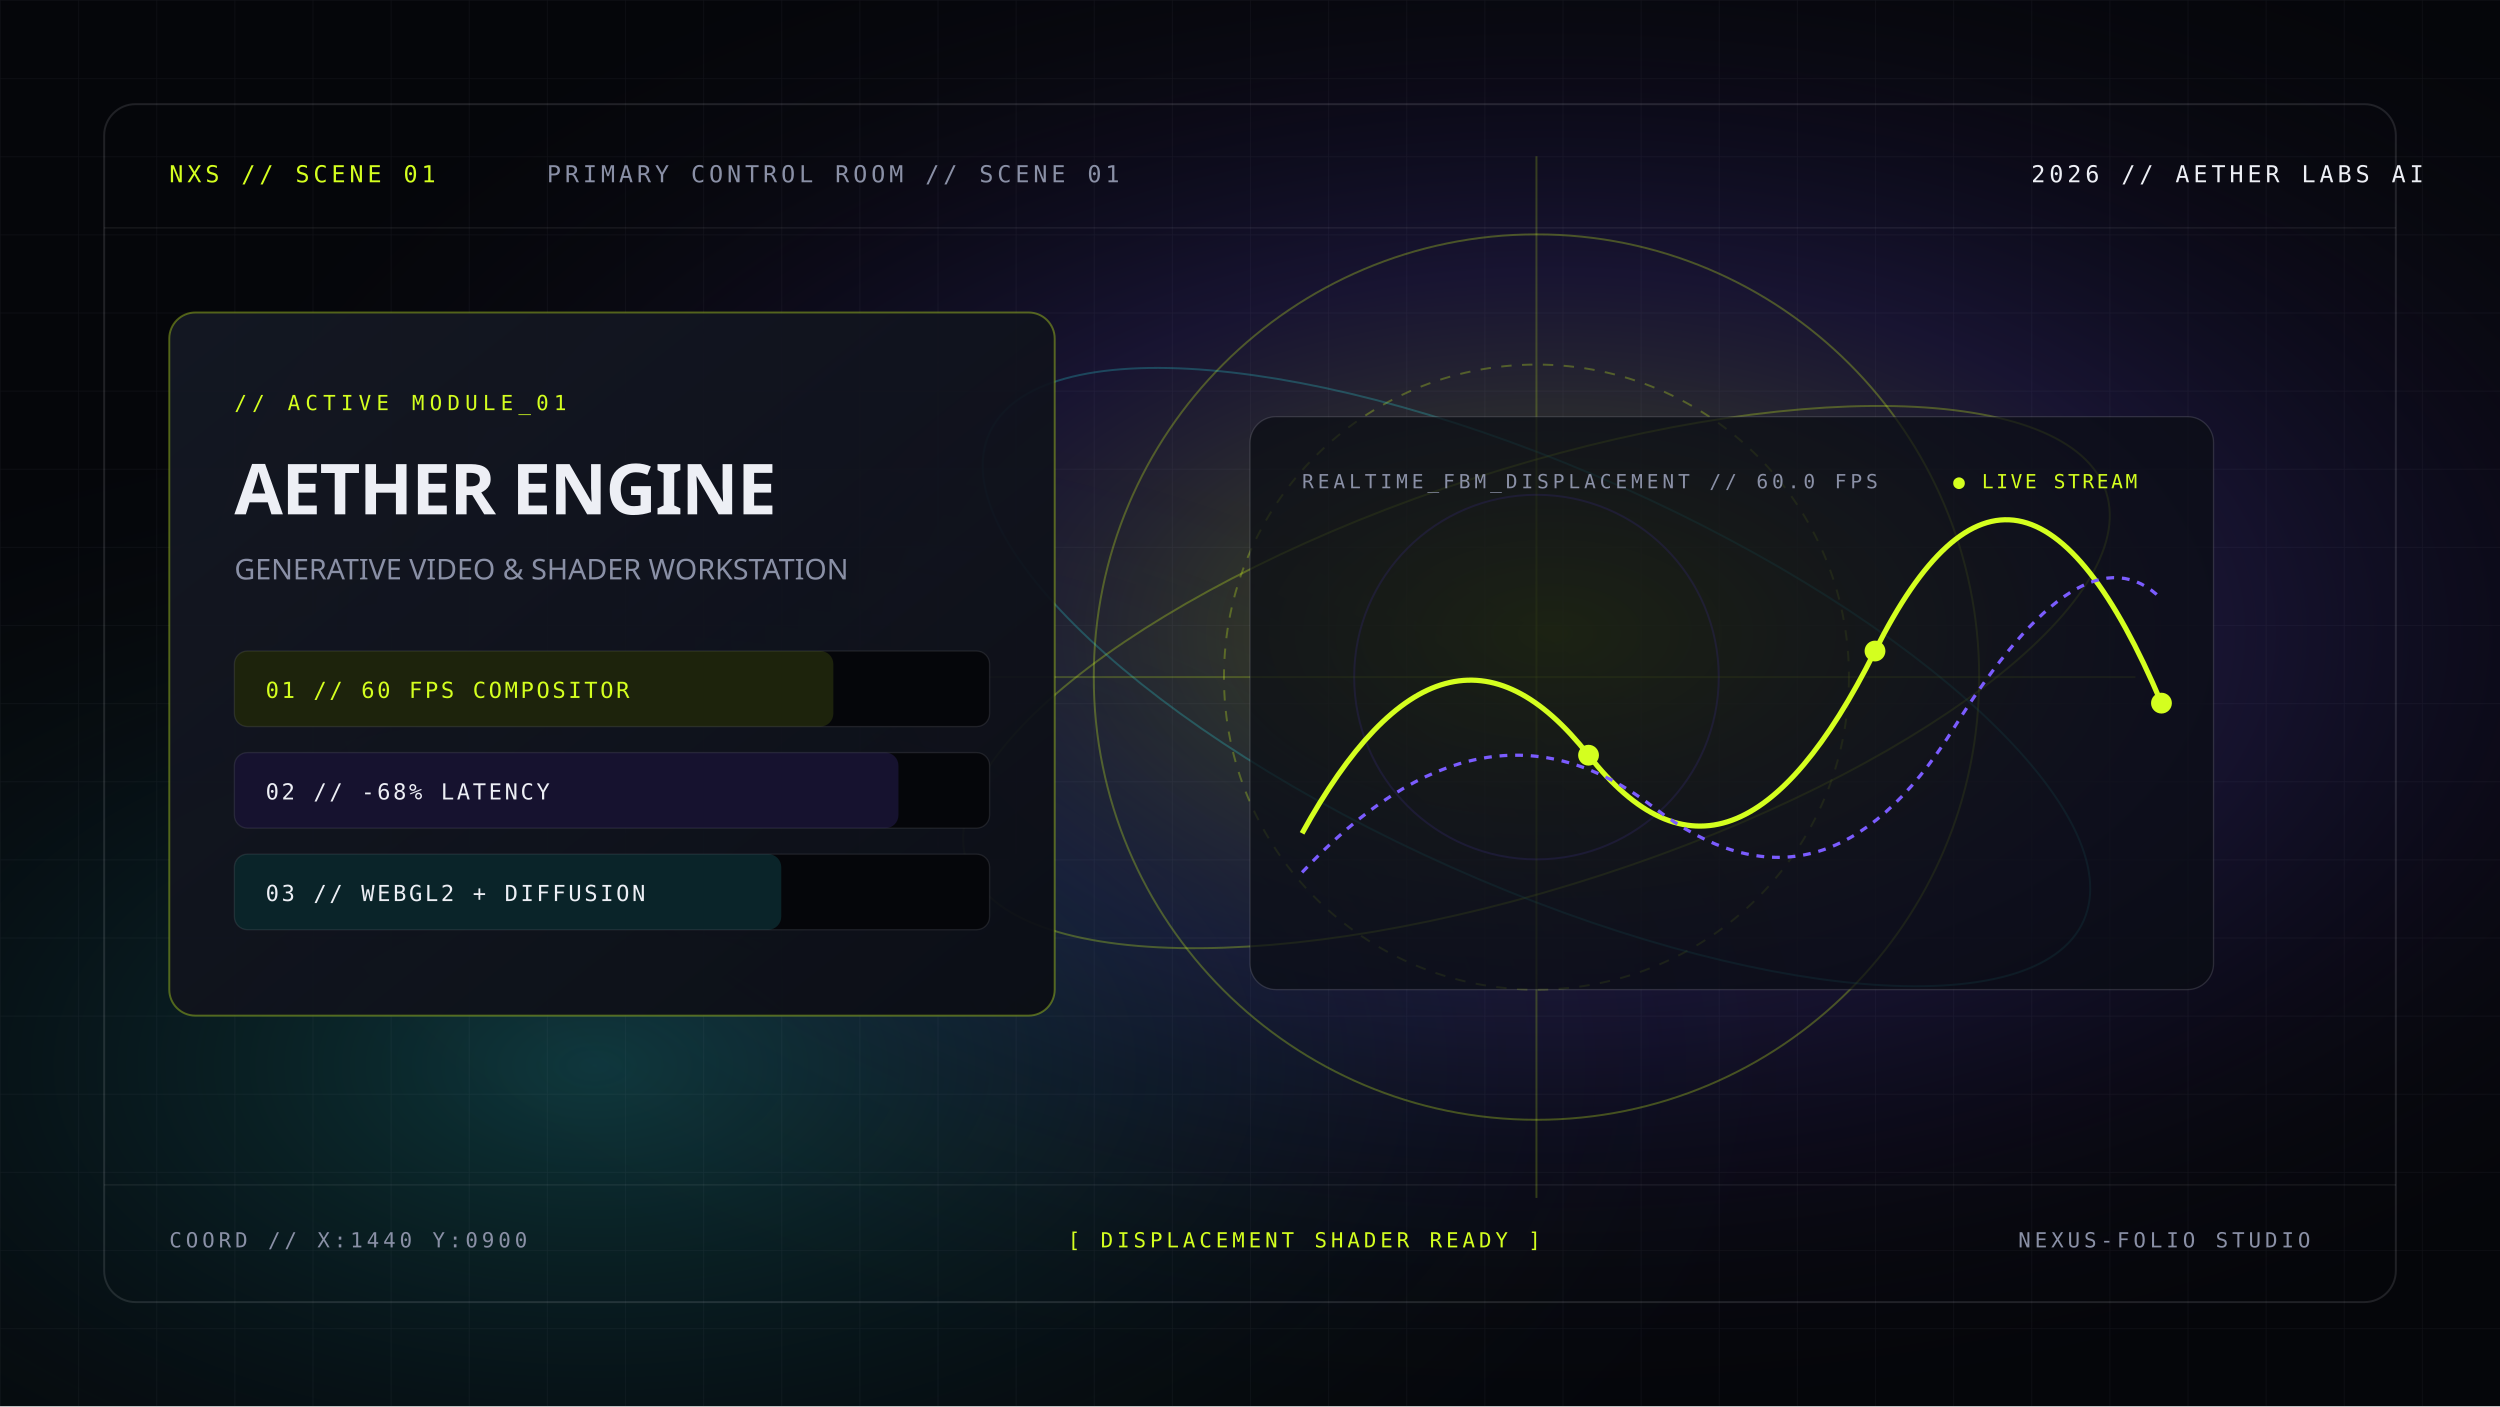
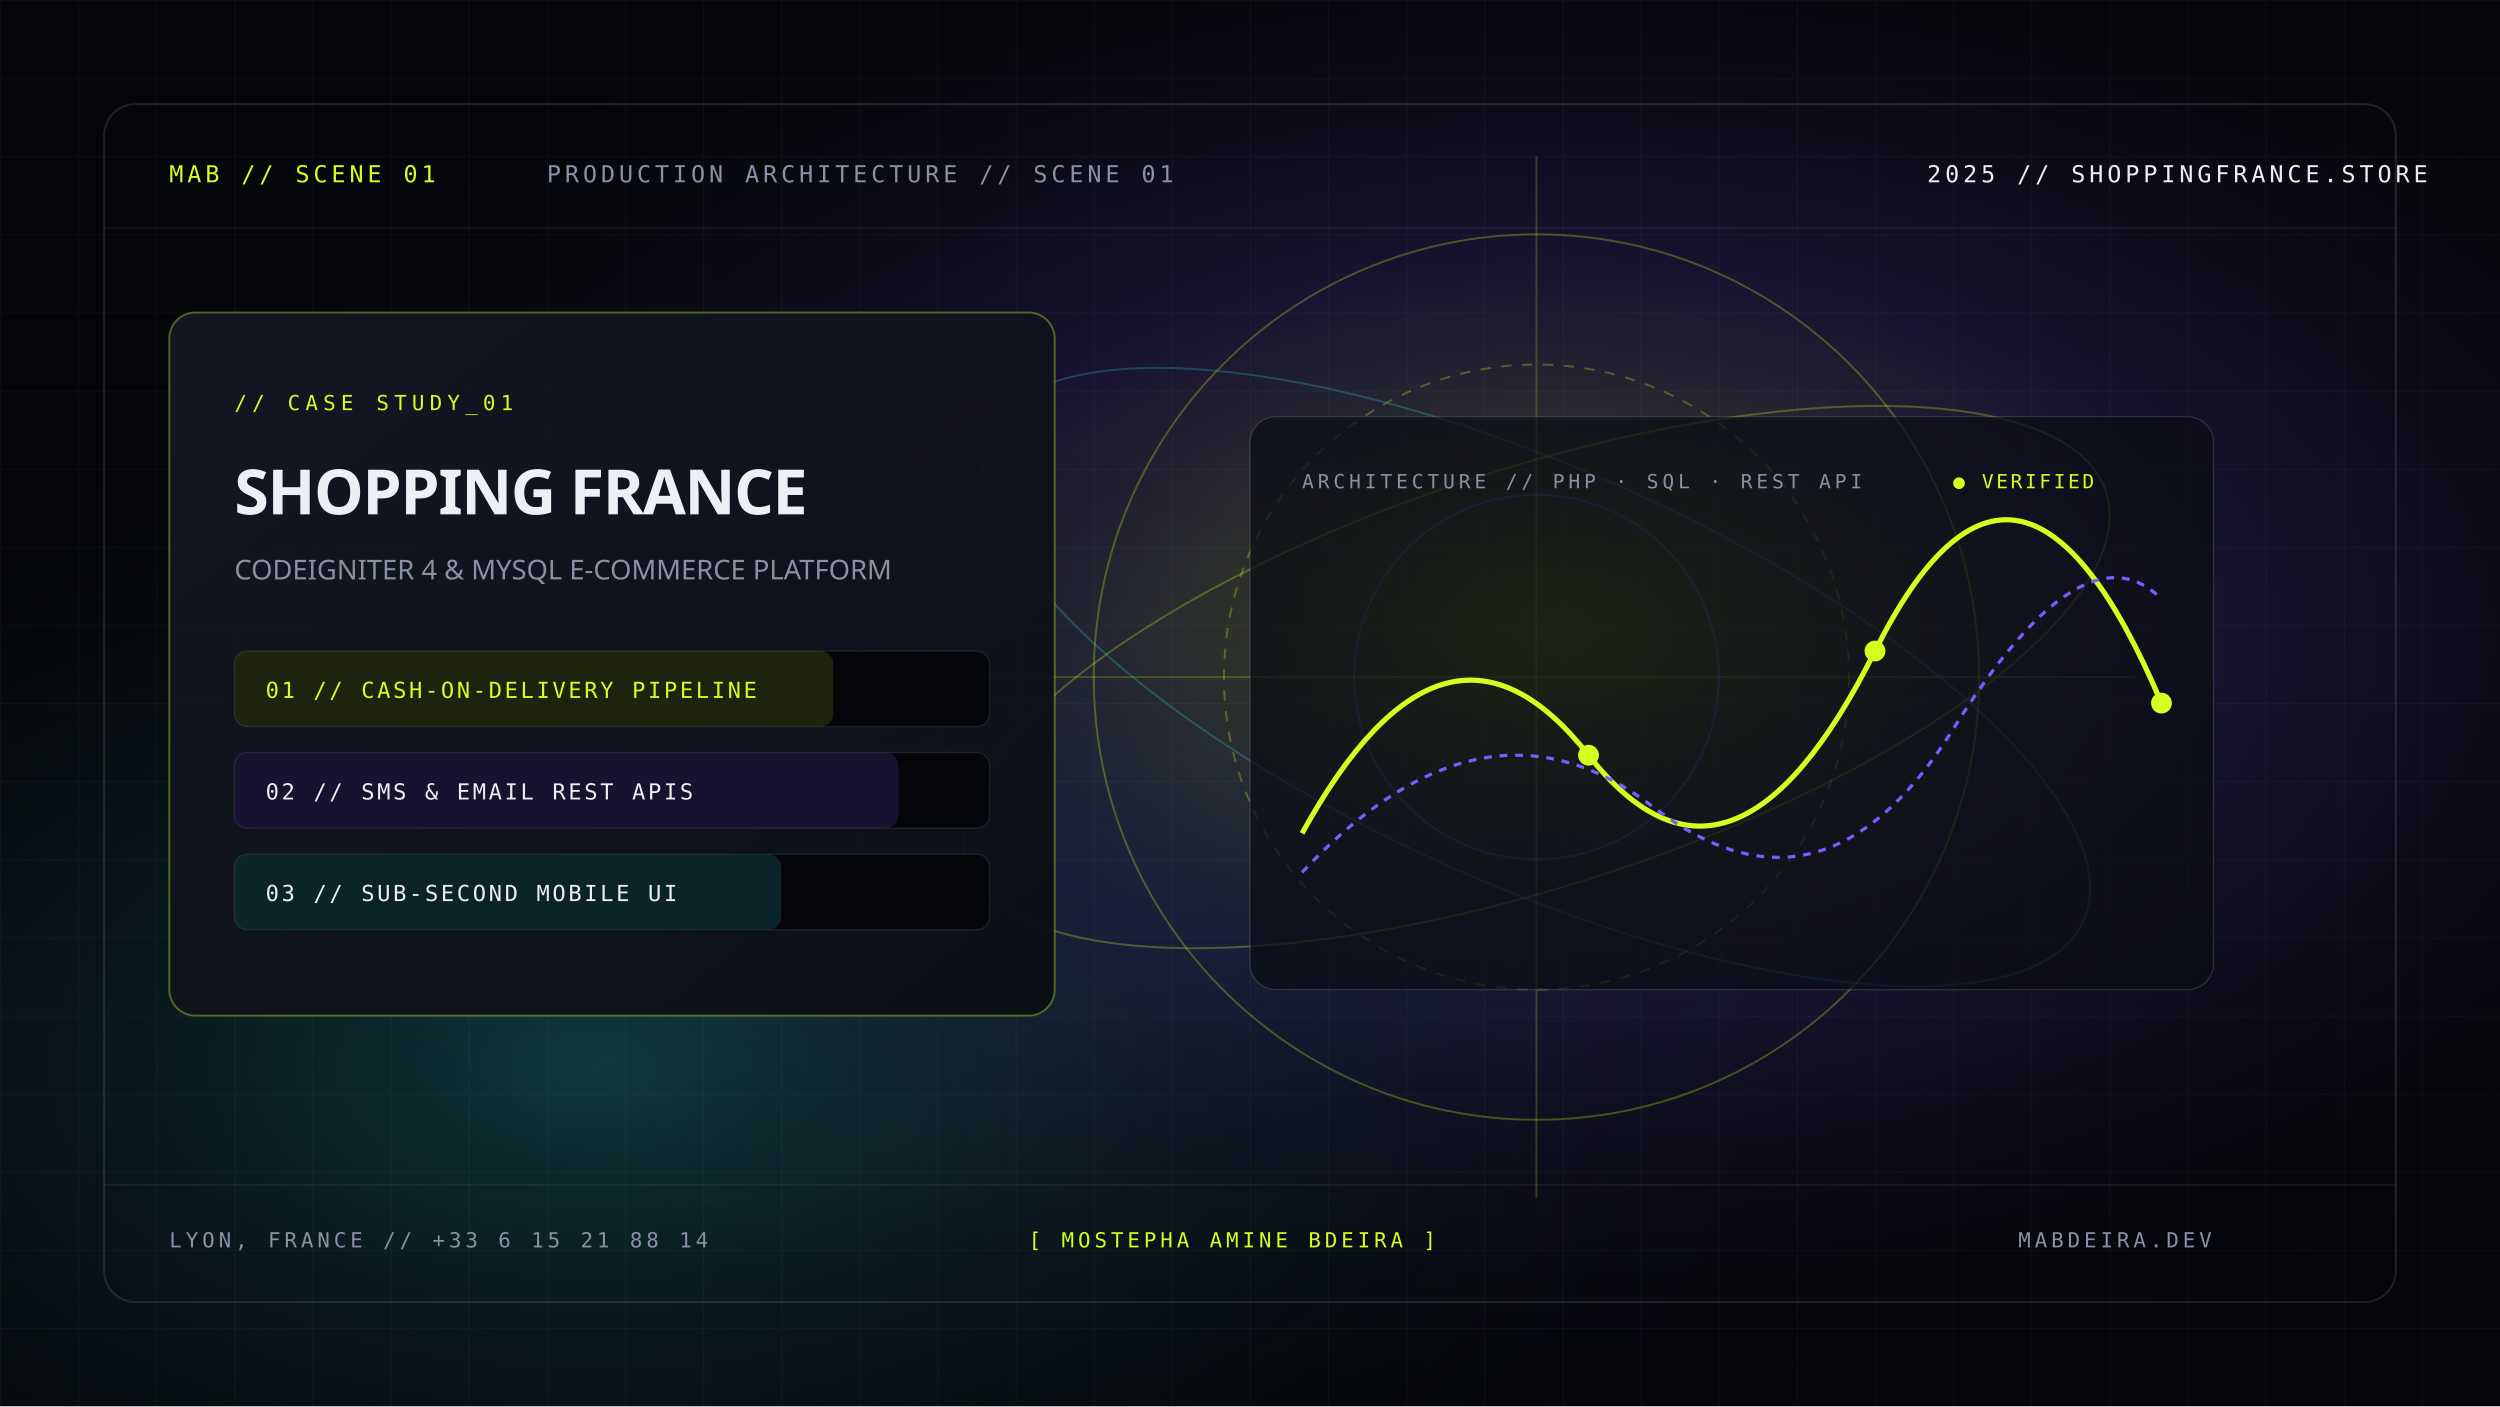
<svg xmlns="http://www.w3.org/2000/svg" viewBox="0 0 1920 1080" width="1920" height="1080">
  <defs>
    <radialGradient id="glowA_01_cover" cx="62%" cy="45%" r="58%">
      <stop offset="0%" stop-color="#D4FF1F" stop-opacity="0.34" />
      <stop offset="45%" stop-color="#7B5CFF" stop-opacity="0.16" />
      <stop offset="100%" stop-color="#05060A" stop-opacity="0" />
    </radialGradient>
    <radialGradient id="glowB_01_cover" cx="24%" cy="76%" r="50%">
      <stop offset="0%" stop-color="#2DE2E6" stop-opacity="0.22" />
      <stop offset="100%" stop-color="#05060A" stop-opacity="0" />
    </radialGradient>
    <linearGradient id="panelGrad_01" x1="0%" y1="0%" x2="100%" y2="100%">
      <stop offset="0%" stop-color="#151925" stop-opacity="0.9" />
      <stop offset="100%" stop-color="#0B0D14" stop-opacity="0.95" />
    </linearGradient>
    <pattern id="grid_01" width="60" height="60" patternUnits="userSpaceOnUse">
      <path d="M 60 0 L 0 0 0 60" fill="none" stroke="#EDEFF5" stroke-width="1" stroke-opacity="0.05" />
    </pattern>
  </defs>
  <rect width="1920" height="1080" fill="#05060A" />
  <rect width="1920" height="1080" fill="url(#glowA_01_cover)" />
  <rect width="1920" height="1080" fill="url(#glowB_01_cover)" />
  <rect width="1920" height="1080" fill="url(#grid_01)" />
  <g stroke="#D4FF1F" stroke-opacity="0.28" fill="none" stroke-width="1.5">
    <circle cx="1180" cy="520" r="340" />
    <circle cx="1180" cy="520" r="240" stroke-dasharray="8 8" />
    <circle cx="1180" cy="520" r="140" stroke="#7B5CFF" stroke-opacity="0.45" />
    <ellipse cx="1180" cy="520" rx="460" ry="160" transform="rotate(-18 1180 520)" />
    <ellipse cx="1180" cy="520" rx="460" ry="160" transform="rotate(24 1180 520)" stroke="#2DE2E6" stroke-opacity="0.25" />
    <line x1="720" y1="520" x2="1640" y2="520" stroke-opacity="0.2" />
    <line x1="1180" y1="120" x2="1180" y2="920" stroke-opacity="0.2" />
  </g>
  <rect x="80" y="80" width="1760" height="920" rx="24" fill="none" stroke="#EDEFF5" stroke-opacity="0.12" stroke-width="1.5" />
  <g font-family="JetBrains Mono, monospace" font-size="18" fill="#8A90A6" letter-spacing="3">
-     <text x="130" y="140" fill="#D4FF1F">NXS // SCENE 01</text>
-     <text x="420" y="140">PRIMARY CONTROL ROOM // SCENE 01</text>
-     <text x="1560" y="140" fill="#EDEFF5">2026 // AETHER LABS AI</text>
+     <text x="130" y="140" fill="#D4FF1F">MAB // SCENE 01</text>
+     <text x="420" y="140">PRODUCTION ARCHITECTURE // SCENE 01</text>
+     <text x="1480" y="140" fill="#EDEFF5">2025 // SHOPPINGFRANCE.STORE</text>
  </g>
  <line x1="80" y1="175" x2="1840" y2="175" stroke="#EDEFF5" stroke-opacity="0.08" />
  <rect x="130" y="240" width="680" height="540" rx="20" fill="url(#panelGrad_01)" stroke="#D4FF1F" stroke-opacity="0.35" stroke-width="1.5" />
-   <text x="180" y="315" font-family="JetBrains Mono, monospace" font-size="16" fill="#D4FF1F" letter-spacing="4">// ACTIVE MODULE_01</text>
-   <text x="180" y="395" font-family="Unbounded, Syne, sans-serif" font-weight="800" font-size="54" fill="#EDEFF5" letter-spacing="-1">AETHER ENGINE</text>
-   <text x="180" y="445" font-family="Inter Tight, sans-serif" font-size="22" fill="#8A90A6">GENERATIVE VIDEO &amp; SHADER WORKSTATION</text>
+   <text x="180" y="315" font-family="JetBrains Mono, monospace" font-size="16" fill="#D4FF1F" letter-spacing="4">// CASE STUDY_01</text>
+   <text x="180" y="395" font-family="Unbounded, Syne, sans-serif" font-weight="800" font-size="48" fill="#EDEFF5" letter-spacing="-1">SHOPPING FRANCE</text>
+   <text x="180" y="445" font-family="Inter Tight, sans-serif" font-size="21" fill="#8A90A6">CODEIGNITER 4 &amp; MYSQL E-COMMERCE PLATFORM</text>
  <g transform="translate(180, 500)">
    <rect x="0" y="0" width="580" height="58" rx="10" fill="#05060A" stroke="#EDEFF5" stroke-opacity="0.1" />
    <rect x="0" y="0" width="460" height="58" rx="10" fill="#D4FF1F" fill-opacity="0.12" />
-     <text x="24" y="36" font-family="JetBrains Mono, monospace" font-size="17" fill="#D4FF1F" letter-spacing="2">01 // 60 FPS COMPOSITOR</text>
+     <text x="24" y="36" font-family="JetBrains Mono, monospace" font-size="17" fill="#D4FF1F" letter-spacing="2">01 // CASH-ON-DELIVERY PIPELINE</text>
    <rect x="0" y="78" width="580" height="58" rx="10" fill="#05060A" stroke="#EDEFF5" stroke-opacity="0.1" />
    <rect x="0" y="78" width="510" height="58" rx="10" fill="#7B5CFF" fill-opacity="0.15" />
-     <text x="24" y="114" font-family="JetBrains Mono, monospace" font-size="17" fill="#EDEFF5" letter-spacing="2">02 // -68% LATENCY</text>
+     <text x="24" y="114" font-family="JetBrains Mono, monospace" font-size="17" fill="#EDEFF5" letter-spacing="2">02 // SMS &amp; EMAIL REST APIS</text>
    <rect x="0" y="156" width="580" height="58" rx="10" fill="#05060A" stroke="#EDEFF5" stroke-opacity="0.1" />
    <rect x="0" y="156" width="420" height="58" rx="10" fill="#2DE2E6" fill-opacity="0.14" />
-     <text x="24" y="192" font-family="JetBrains Mono, monospace" font-size="17" fill="#EDEFF5" letter-spacing="2">03 // WEBGL2 + DIFFUSION</text>
+     <text x="24" y="192" font-family="JetBrains Mono, monospace" font-size="17" fill="#EDEFF5" letter-spacing="2">03 // SUB-SECOND MOBILE UI</text>
  </g>
  <g transform="translate(960, 320)">
    <rect x="0" y="0" width="740" height="440" rx="20" fill="#0B0D14" fill-opacity="0.72" stroke="#EDEFF5" stroke-opacity="0.14" />
    <path d="M 40 320 Q 150 120, 260 260 T 480 180 T 700 220" fill="none" stroke="#D4FF1F" stroke-width="4" />
    <path d="M 40 350 Q 180 200, 310 300 T 540 240 T 700 140" fill="none" stroke="#7B5CFF" stroke-width="2.5" stroke-dasharray="6 6" />
    <circle cx="260" cy="260" r="8" fill="#D4FF1F" />
    <circle cx="480" cy="180" r="8" fill="#D4FF1F" />
    <circle cx="700" cy="220" r="8" fill="#D4FF1F" />
-     <text x="40" y="55" font-family="JetBrains Mono, monospace" font-size="15" fill="#8A90A6" letter-spacing="3">REALTIME_FBM_DISPLACEMENT // 60.0 FPS</text>
-     <text x="540" y="55" font-family="JetBrains Mono, monospace" font-size="15" fill="#D4FF1F" letter-spacing="2">● LIVE STREAM</text>
+     <text x="40" y="55" font-family="JetBrains Mono, monospace" font-size="15" fill="#8A90A6" letter-spacing="3">ARCHITECTURE // PHP · SQL · REST API</text>
+     <text x="540" y="55" font-family="JetBrains Mono, monospace" font-size="15" fill="#D4FF1F" letter-spacing="2">● VERIFIED</text>
  </g>
  <line x1="80" y1="910" x2="1840" y2="910" stroke="#EDEFF5" stroke-opacity="0.08" />
  <g font-family="JetBrains Mono, monospace" font-size="16" fill="#8A90A6" letter-spacing="3">
-     <text x="130" y="958">COORD // X:1440 Y:0900</text>
-     <text x="820" y="958" fill="#D4FF1F">[ DISPLACEMENT SHADER READY ]</text>
-     <text x="1550" y="958">NEXUS-FOLIO STUDIO</text>
+     <text x="130" y="958">LYON, FRANCE // +33 6 15 21 88 14</text>
+     <text x="790" y="958" fill="#D4FF1F">[ MOSTEPHA AMINE BDEIRA ]</text>
+     <text x="1550" y="958">MABDEIRA.DEV</text>
  </g>
</svg>
